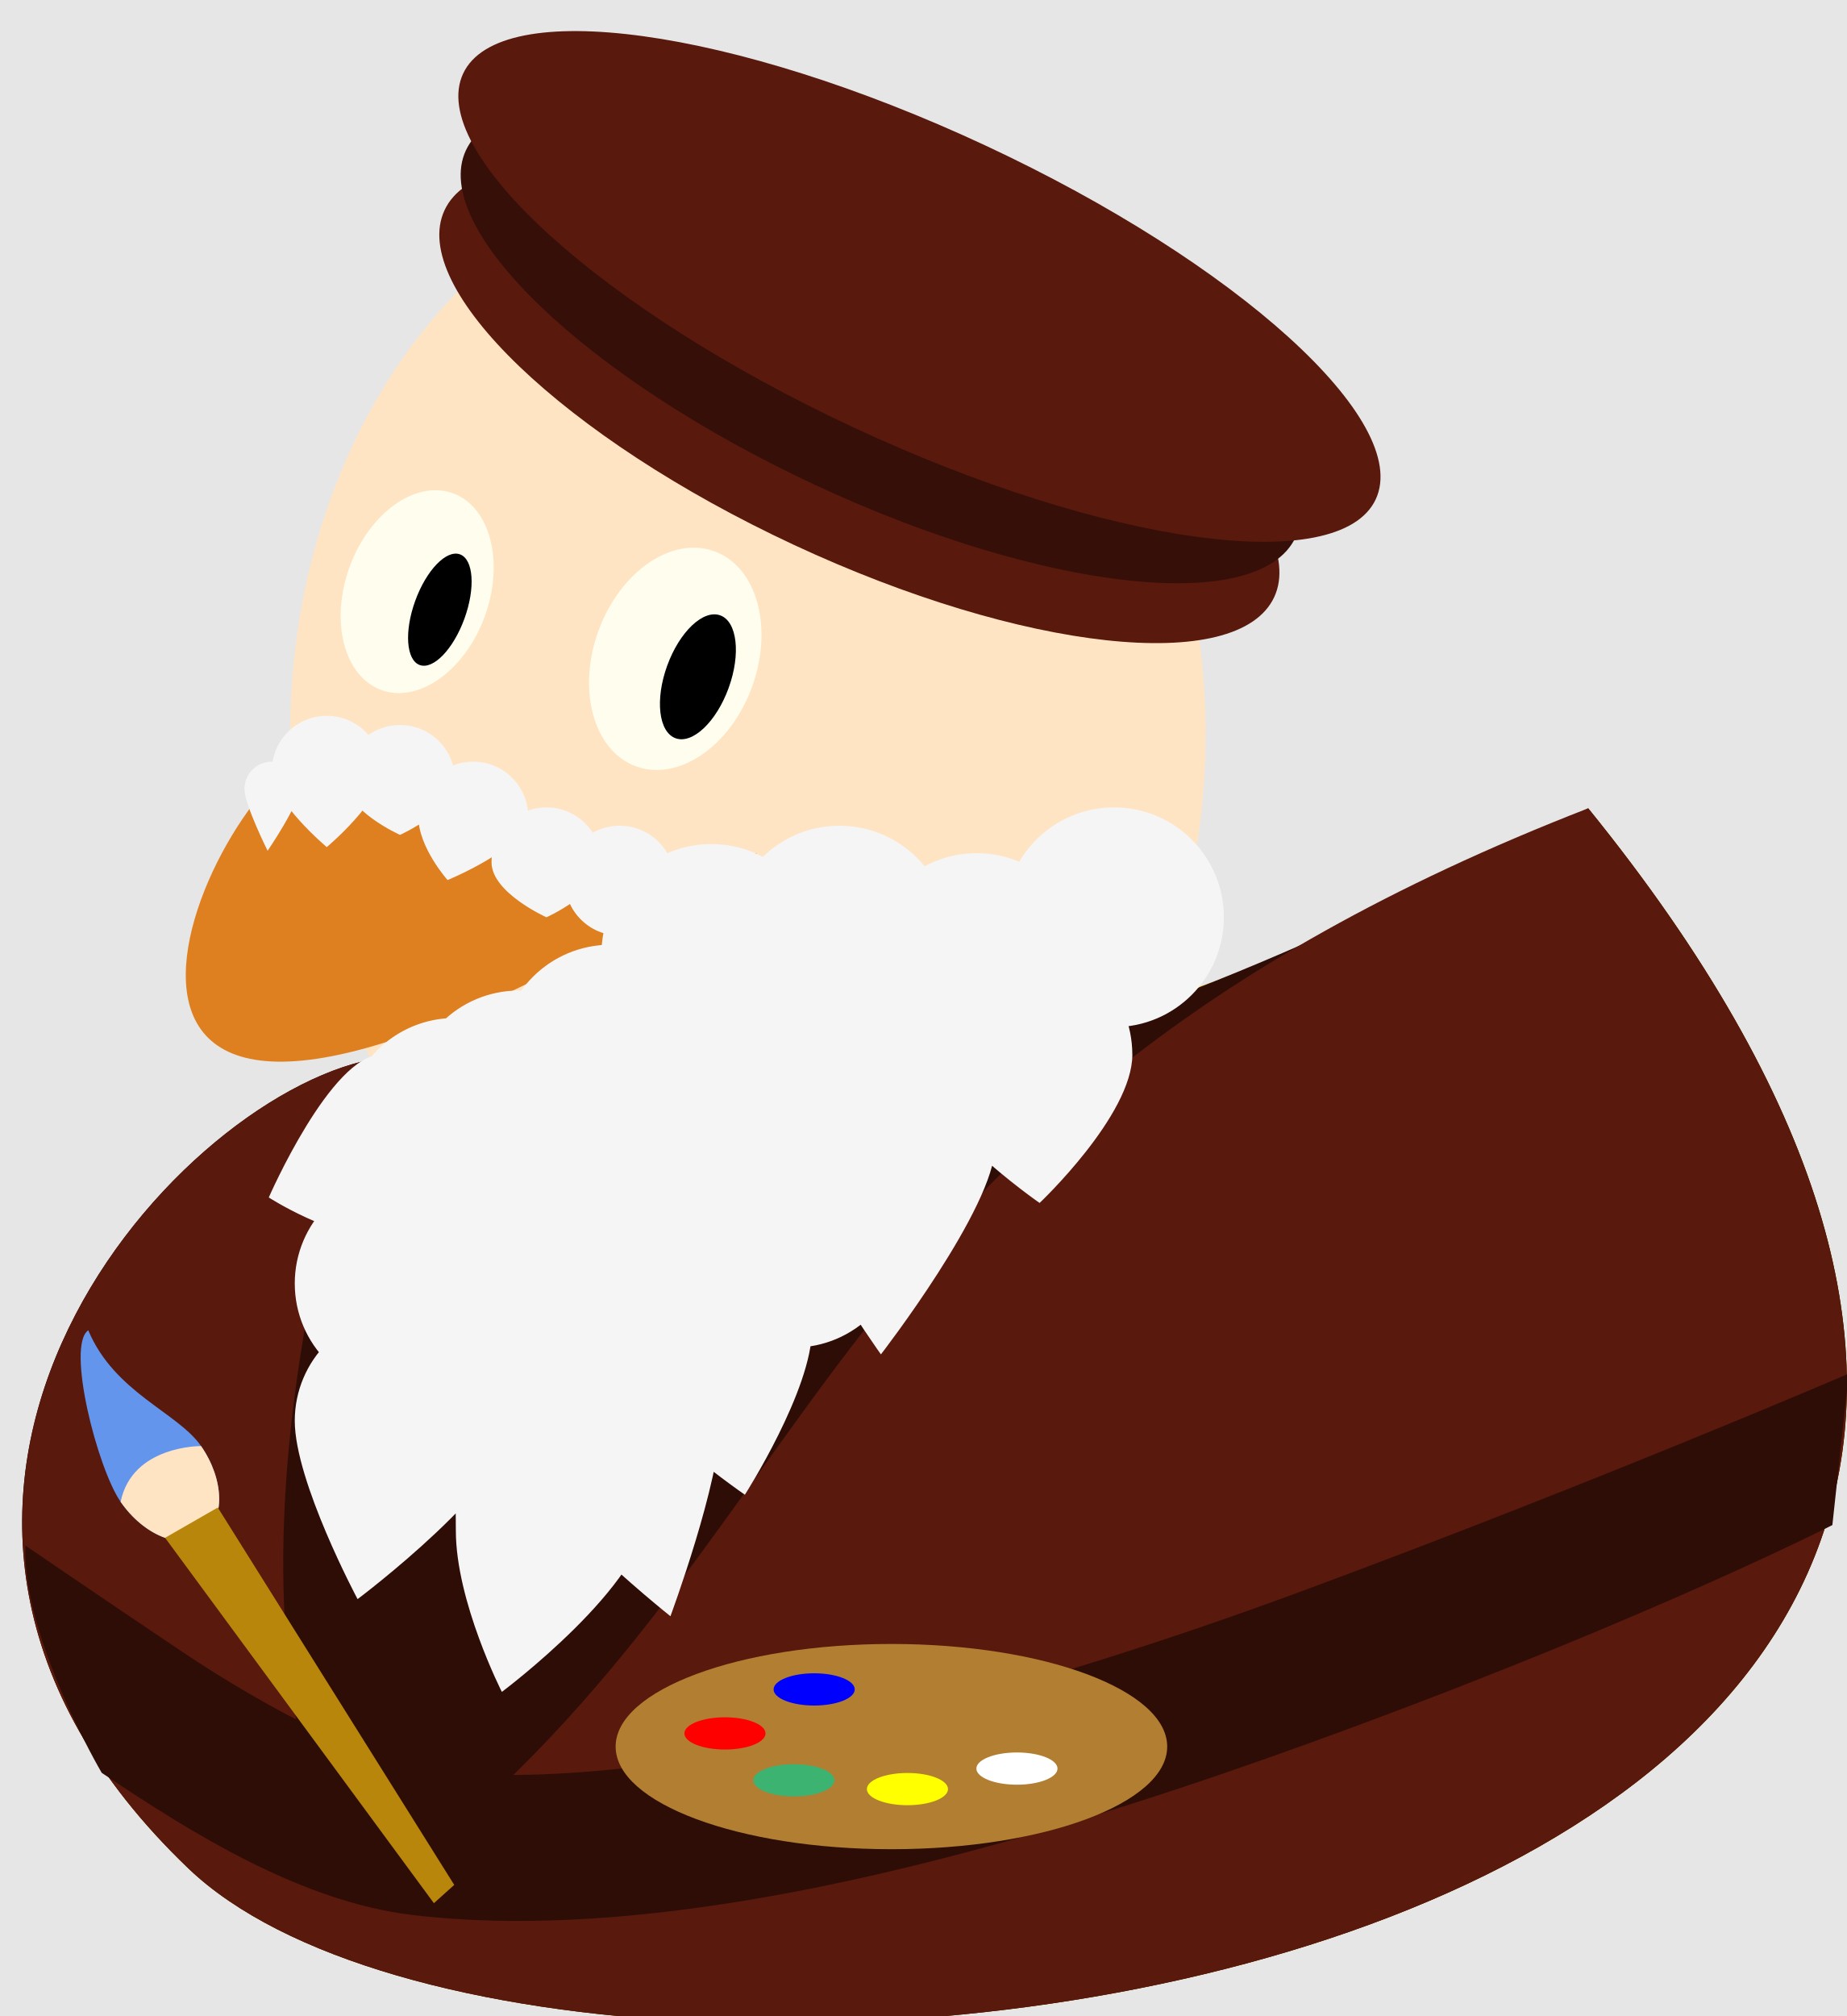
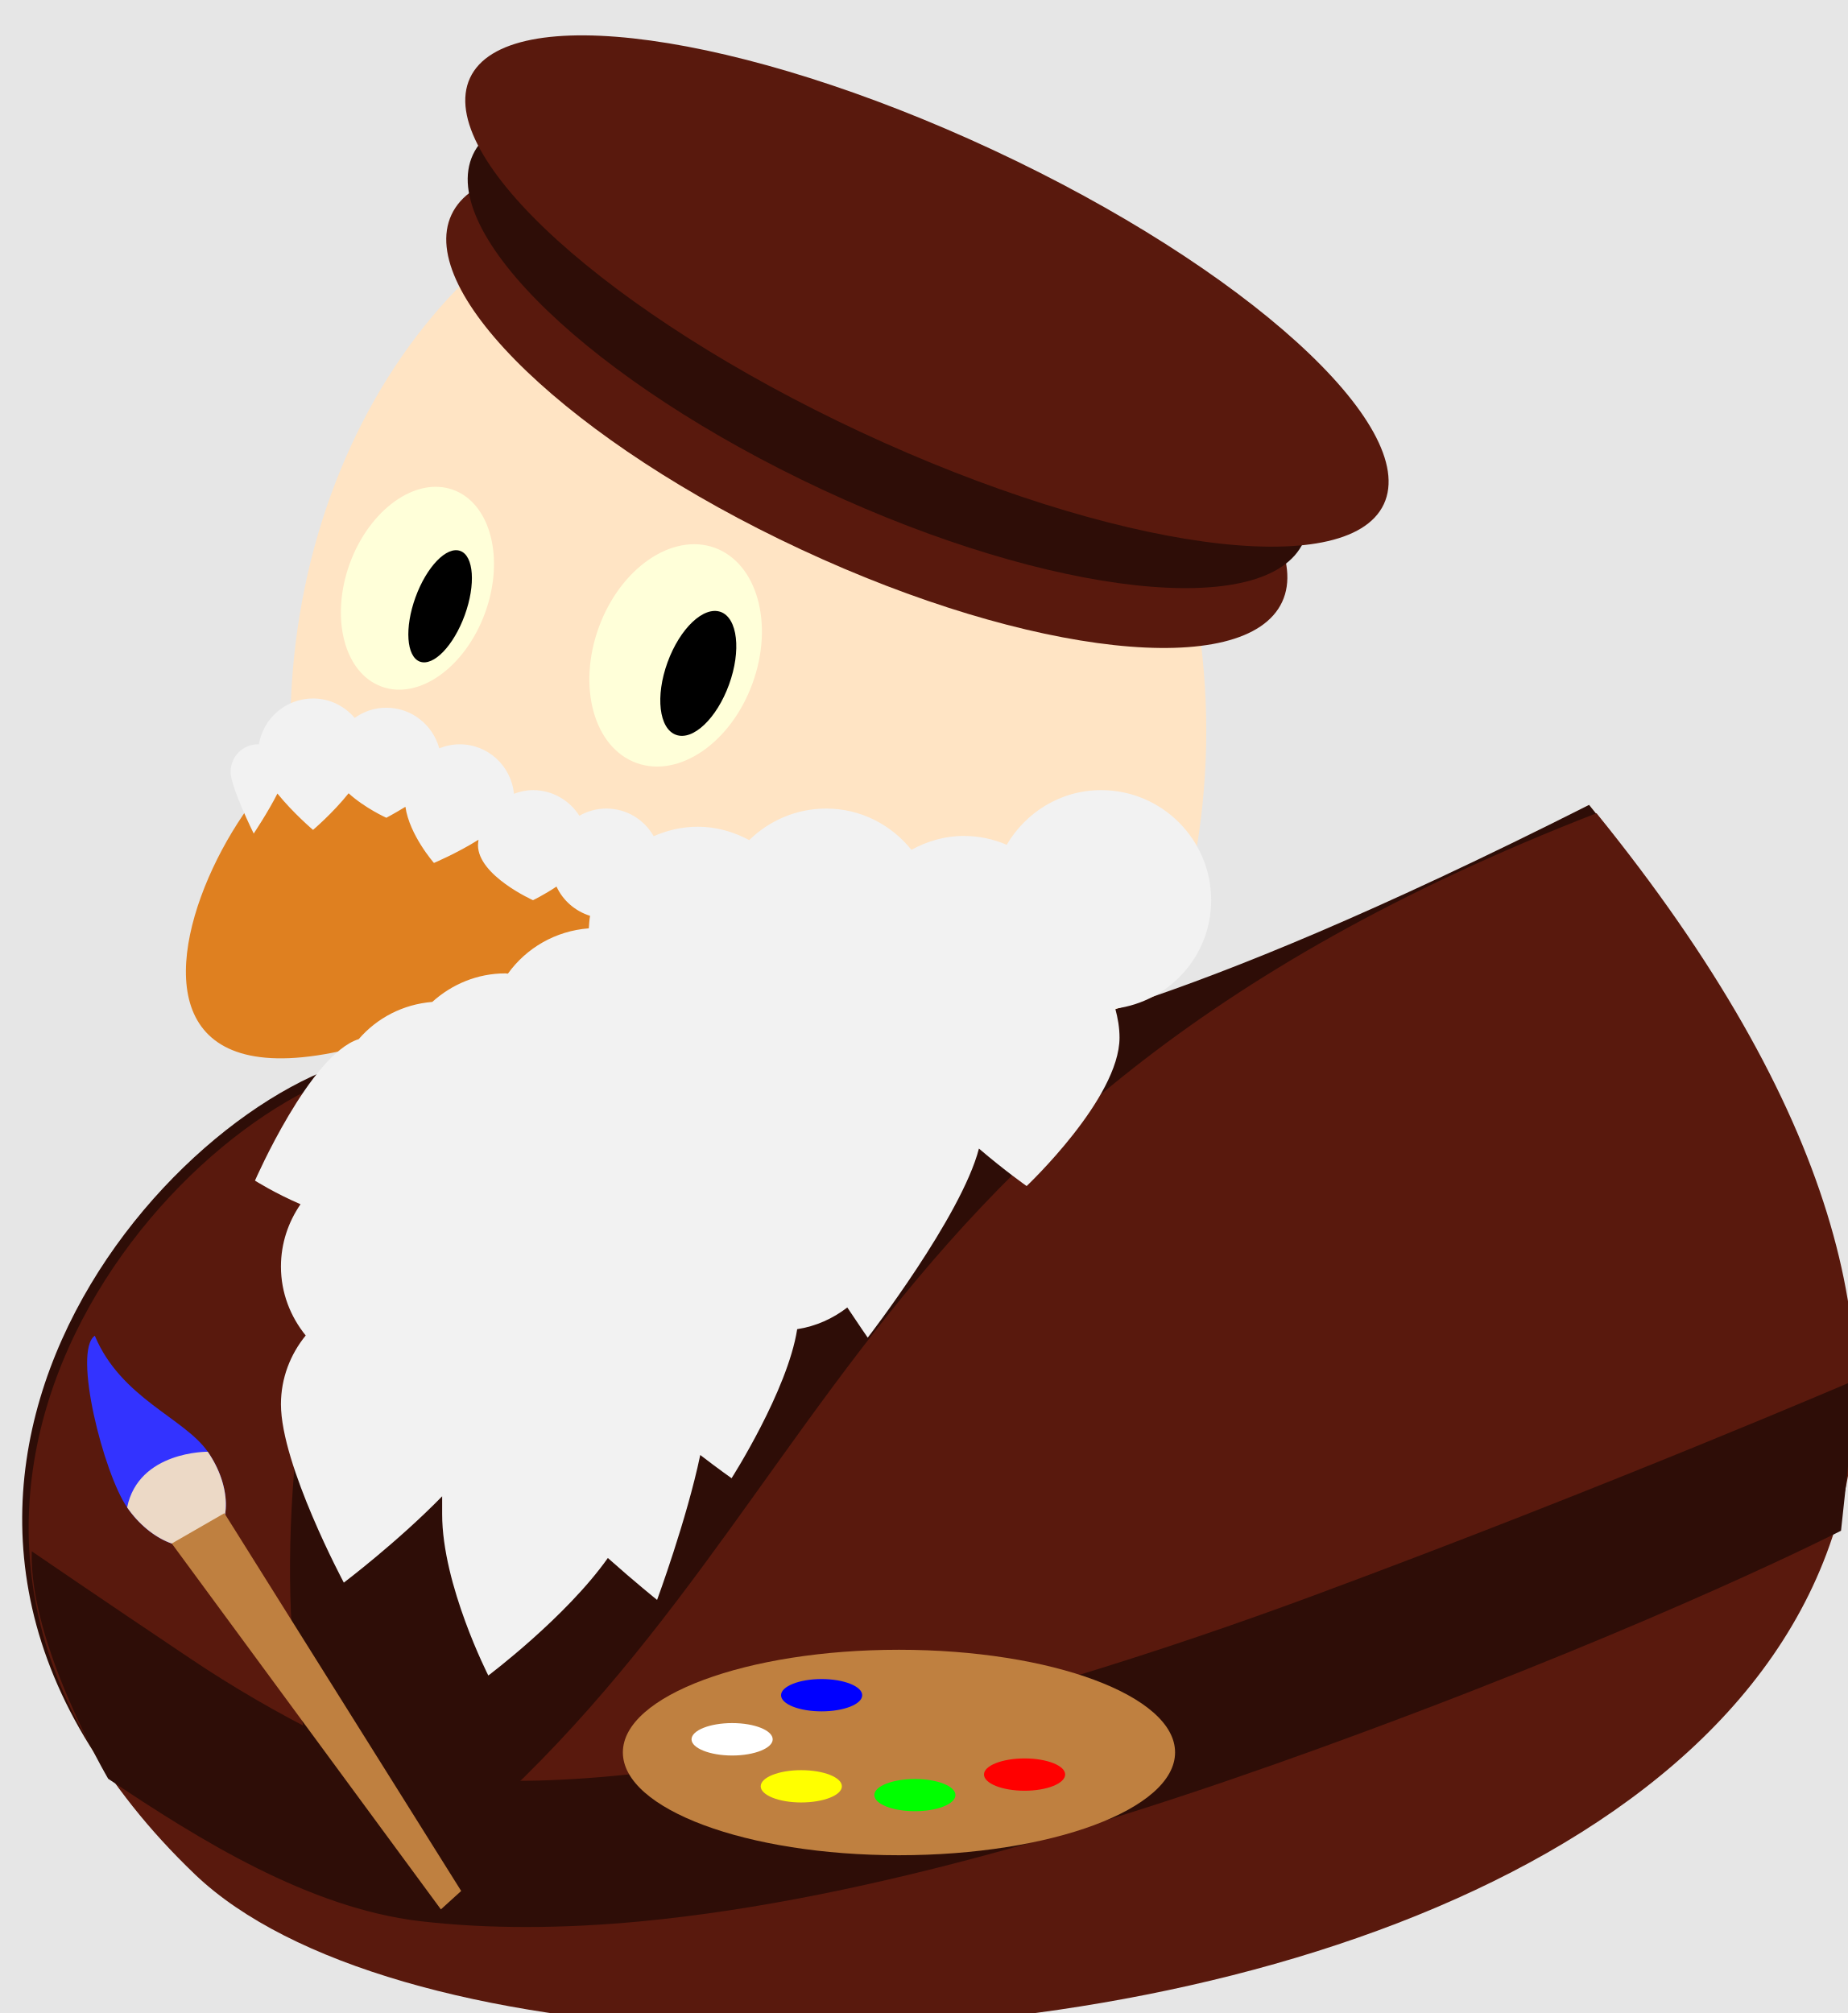
- <svg xmlns="http://www.w3.org/2000/svg" version="1.1" id="svg2" xml:space="preserve" width="76.233" height="83.217" viewBox="0 0 76.233 83.217">
-   <defs id="defs6" />
-   <g id="g10" transform="matrix(1.333333,0,0,-1.333333,0,83.21733)">
-     <rect style="opacity:1;fill:#e6e6e6;fill-opacity:1;fill-rule:evenodd;stroke:none;stroke-width:4.5;stroke-linecap:round;stroke-miterlimit:4;stroke-dasharray:7.5, 3.75;stroke-dashoffset:0;stroke-opacity:1" id="rect31" width="87.801" height="77.603" x="-16.167" y="-73.872" transform="scale(1,-1)" />
-     <path id="path30" style="fill:#edd425;fill-opacity:1;fill-rule:nonzero;stroke:none" d="M 12.189,29.622 C 5.216,28.403 -5.896,15.789 5.839,4.564 17.603,-6.662 78.804,0.85 49.181,37.389 24.236,23.981 32.797,36.255 12.189,29.622 Z" />
-     <path id="path34" style="fill:#ffe4c4;fill-opacity:1;fill-rule:nonzero;stroke:none" d="m 37.332,39.685 c 0,9.785 -6.346,17.717 -14.173,17.717 -7.828,0 -14.173,-7.932 -14.173,-17.717 0,-9.785 6.346,-17.717 14.173,-17.717 7.828,0 14.173,7.932 14.173,17.717 z" />
-     <path id="path38" style="fill:#df8020;fill-opacity:1;fill-rule:nonzero;stroke:none" d="m 9.156,38.891 c 6.718,1.644 3.827,-4.791 14.287,-2.892 C -4.5e-4,21.26 5.272,35.972 9.156,38.891 Z" />
-     <path id="path42" style="fill:#fffeee;fill-opacity:1;fill-rule:nonzero;stroke:none" d="m 23.289,41.151 c 0.669,1.839 0.147,3.717 -1.167,4.195 -1.314,0.478 -2.921,-0.625 -3.59,-2.464 -0.669,-1.839 -0.147,-3.717 1.167,-4.195 1.314,-0.478 2.921,0.625 3.59,2.464 z" />
-     <path id="path46" style="fill:#000000;fill-opacity:1;fill-rule:nonzero;stroke:none" d="m 22.563,41.114 c 0.382,1.05 0.266,2.057 -0.259,2.248 -0.525,0.191 -1.261,-0.505 -1.643,-1.556 -0.382,-1.05 -0.266,-2.057 0.259,-2.248 0.525,-0.191 1.261,0.505 1.643,1.556 z" />
-     <path id="path50" style="fill:#fffeee;fill-opacity:1;fill-rule:nonzero;stroke:none" d="m 15.012,43.334 c 0.612,1.682 0.171,3.386 -0.985,3.807 -1.156,0.421 -2.59,-0.601 -3.202,-2.283 -0.612,-1.682 -0.171,-3.386 0.985,-3.807 1.156,-0.421 2.59,0.601 3.202,2.283 z" />
-     <path id="path54" style="fill:#000000;fill-opacity:1;fill-rule:nonzero;stroke:none" d="m 14.382,43.261 c 0.344,0.946 0.282,1.837 -0.138,1.99 -0.421,0.153 -1.041,-0.49 -1.385,-1.436 -0.344,-0.946 -0.282,-1.837 0.138,-1.99 0.421,-0.153 1.041,0.49 1.385,1.436 z" />
-     <path id="path58" style="fill:#2e0d07;fill-opacity:1;fill-rule:nonzero;stroke:none" d="M 11.537,29.622 C 5.216,28.403 -5.896,15.789 5.839,4.564 17.603,-6.662 78.804,0.85 49.181,37.389 24.236,24.831 32.797,33.421 14.371,25.512 Z" />
-     <path id="path62" style="fill:#59190d;fill-opacity:1;fill-rule:nonzero;stroke:none" d="M 11.537,29.622 C 5.216,28.403 -5.896,15.789 5.839,4.564 17.603,-6.662 78.804,0.85 49.181,37.389 24.4,27.76 25.869,13.976 11.203,3.535 5.542,12.879 11.537,29.622 11.537,29.622 Z" />
-     <path id="path66" style="fill:#f5f5f5;fill-opacity:1;fill-rule:nonzero;stroke:none" d="m 37.899,34.016 c 0,1.879 -1.523,3.401 -3.401,3.401 -1.879,0 -3.401,-1.523 -3.401,-3.401 0,-1.879 1.523,-3.401 3.401,-3.401 1.879,0 3.401,1.523 3.401,3.401 z m -2.835,-4.252 c 0,1.879 -1.523,3.401 -3.401,3.401 -1.879,0 -3.401,-1.523 -3.401,-3.401 0,-1.879 3.931,-4.593 3.931,-4.593 0,0 2.872,2.714 2.872,4.593 z m -20.409,-2.834 c 0,1.566 -1.269,2.835 -2.835,2.835 -1.566,0 -3.497,-4.424 -3.497,-4.424 0,0 1.931,-1.246 3.497,-1.246 1.566,0 2.835,1.269 2.835,2.835 z m 1.275,-4.252 c 0,1.879 -1.523,3.401 -3.401,3.401 -1.879,0 -3.401,-1.523 -3.401,-3.401 0,-1.879 1.523,-3.401 3.401,-3.401 1.879,0 3.401,1.523 3.401,3.401 z m 0,-4.252 c 0,1.879 -1.523,3.401 -3.401,3.401 -1.879,0 -3.401,-1.523 -3.401,-3.401 0,-1.879 1.945,-5.52 1.945,-5.52 0,0 4.858,3.641 4.858,5.52 z m 4.11,-2.835 c 0,2.192 -1.777,3.969 -3.969,3.969 -2.192,0 -1.955,-2.343 -1.955,-4.535 0,-2.192 1.425,-4.991 1.425,-4.991 0,0 4.498,3.365 4.498,5.557 z m 2.268,2.835 c 0,1.879 -1.523,3.401 -3.401,3.401 -1.879,0 -3.401,-1.523 -3.401,-3.401 0,-1.879 5.255,-6.049 5.255,-6.049 0,0 1.548,4.171 1.548,6.049 z m 2.835,2.835 c 0,1.879 -1.523,3.401 -3.401,3.401 -1.879,0 -3.401,-1.523 -3.401,-3.401 0,-1.879 4.725,-5.123 4.725,-5.123 0,0 2.078,3.244 2.078,5.123 z m 2.834,2.834 c 0,1.879 -1.523,3.401 -3.401,3.401 -1.879,0 -3.401,-1.523 -3.401,-3.401 0,-1.879 1.523,-3.401 3.401,-3.401 1.879,0 3.401,1.523 3.401,3.401 z m 2.835,2.835 c 0,1.879 -1.523,3.401 -3.401,3.401 -1.879,0 -3.401,-1.523 -3.401,-3.401 0,-1.879 3.269,-6.447 3.269,-6.447 0,0 3.534,4.568 3.534,6.447 z m 2.834,5.669 c 0,1.879 -1.523,3.401 -3.401,3.401 -1.879,0 -3.401,-1.523 -3.401,-3.401 0,-1.879 1.523,-3.401 3.401,-3.401 1.879,0 3.401,1.523 3.401,3.401 z m -4.252,-1.417 c 0,1.879 -1.523,3.401 -3.401,3.401 -1.879,0 -3.401,-1.523 -3.401,-3.401 0,-1.879 1.523,-3.401 3.401,-3.401 1.879,0 3.401,1.523 3.401,3.401 z m -4.252,0 c 0,1.879 -1.523,3.401 -3.401,3.401 -1.879,0 -3.401,-1.523 -3.401,-3.401 0,-1.879 1.523,-3.401 3.401,-3.401 1.879,0 3.401,1.523 3.401,3.401 z m -2.835,-1.417 c 0,1.879 -1.523,3.401 -3.401,3.401 -1.879,0 -3.401,-1.523 -3.401,-3.401 0,-1.879 1.523,-3.401 3.401,-3.401 1.879,0 3.401,1.523 3.401,3.401 z M 19.474,28.347 c 0,1.879 -1.523,3.401 -3.401,3.401 -1.879,0 -3.401,-1.523 -3.401,-3.401 0,-1.879 1.523,-3.401 3.401,-3.401 1.879,0 3.401,1.523 3.401,3.401 z m -1.984,-0.85 c 0,1.879 -1.523,3.401 -3.401,3.401 -1.879,0 -3.401,-1.523 -3.401,-3.401 0,-1.879 1.523,-3.401 3.401,-3.401 1.879,0 3.401,1.523 3.401,3.401 z M 11.82,38.551 c 0,0.939 -0.761,1.701 -1.701,1.701 -0.939,0 -1.701,-0.761 -1.701,-1.701 0,-0.939 1.701,-2.363 1.701,-2.363 0,0 1.701,1.423 1.701,2.363 z m 2.268,-0.284 c 0,0.939 -0.761,1.701 -1.701,1.701 -0.939,0 -1.701,-0.761 -1.701,-1.701 0,-0.939 1.701,-1.701 1.701,-1.701 0,0 1.701,0.761 1.701,1.701 z m 2.268,-1.134 c 0,0.939 -0.761,1.701 -1.701,1.701 -0.939,0 -1.701,-0.761 -1.701,-1.701 -0.003,-0.947 0.906,-1.966 0.906,-1.966 0,0 2.495,1.026 2.495,1.966 z m 2.267,-1.417 c 0,0.939 -0.761,1.701 -1.701,1.701 -0.939,0 -1.701,-0.761 -1.701,-1.701 0,-0.939 1.701,-1.701 1.701,-1.701 0,0 1.701,0.761 1.701,1.701 z m 2.268,-0.567 c 0,0.939 -0.761,1.701 -1.701,1.701 -0.939,0 -1.701,-0.761 -1.701,-1.701 0,-0.939 0.761,-1.701 1.701,-1.701 0.939,0 1.701,0.761 1.701,1.701 z m 4.536,-2.268 c 0,1.879 -1.523,3.401 -3.401,3.401 -1.879,0 -3.401,-1.523 -3.401,-3.401 0,-1.879 1.523,-3.401 3.401,-3.401 1.879,0 3.401,1.523 3.401,3.401 z M 9.269,37.984 c 0,0.47 -0.381,0.85 -0.85,0.85 -0.47,0 -0.85,-0.381 -0.85,-0.85 0,-0.47 0.718,-1.91 0.718,-1.91 0,0 0.983,1.44 0.983,1.91 z m 20.126,-4.536 c 0,1.879 -1.523,3.401 -3.401,3.401 -1.879,0 -3.401,-1.523 -3.401,-3.401 0,-1.879 1.523,-3.401 3.401,-3.401 1.879,0 3.401,1.523 3.401,3.401 z" />
-     <path id="path70" style="fill:#f5f5f5;fill-opacity:1;fill-rule:nonzero;stroke:none" d="M 34.498,34.016 11.82,26.929 16.072,15.59 Z" />
-     <path id="path74" style="fill:#59190d;fill-opacity:1;fill-rule:nonzero;stroke:none" d="m 39.457,43.926 c 1.125,2.412 -3.714,7.049 -10.809,10.357 -7.094,3.308 -13.757,4.035 -14.882,1.623 -1.125,-2.412 3.714,-7.049 10.809,-10.357 7.094,-3.308 13.757,-4.035 14.882,-1.623 z" />
-     <path style="color:#000000;font-style:normal;font-variant:normal;font-weight:normal;font-stretch:normal;font-size:medium;line-height:normal;font-family:sans-serif;font-variant-ligatures:normal;font-variant-position:normal;font-variant-caps:normal;font-variant-numeric:normal;font-variant-alternates:normal;font-feature-settings:normal;text-indent:0;text-align:start;text-decoration:none;text-decoration-line:none;text-decoration-style:solid;text-decoration-color:#000000;letter-spacing:normal;word-spacing:normal;text-transform:none;writing-mode:lr-tb;direction:ltr;text-orientation:mixed;dominant-baseline:auto;baseline-shift:baseline;text-anchor:start;white-space:normal;shape-padding:0;clip-rule:nonzero;display:inline;overflow:visible;visibility:visible;opacity:1;isolation:auto;mix-blend-mode:normal;color-interpolation:sRGB;color-interpolation-filters:linearRGB;solid-color:#000000;solid-opacity:1;vector-effect:none;fill:#2e0d07;fill-opacity:1;fill-rule:evenodd;stroke:none;stroke-width:4.5;stroke-linecap:butt;stroke-linejoin:miter;stroke-miterlimit:4;stroke-dasharray:none;stroke-dashoffset:0;stroke-opacity:1;color-rendering:auto;image-rendering:auto;shape-rendering:auto;text-rendering:auto;enable-background:accumulate" d="M 19.621,3.121 C 17.219,2.894 14.914,2.872 12.775,3.127 9.356,3.534 5.982,5.627 3.15,7.529 c 0,0 -2.464,4.19 -2.364,7.036 0,0 2.265,-1.549 4.874,-3.301 C 8.269,9.511 11.614,7.797 13.307,7.596 c 6.828,-0.813 17.942,2.202 27.064,5.578 9.122,3.376 16.879,6.714 16.879,6.714 l -0.508,-4.689 c 0,0 -5.437,-2.776 -14.811,-6.245 C 34.901,6.351 26.828,3.803 19.621,3.121 Z" id="path1039" />
-     <path d="m 40.119,45.78 c 1.125,2.412 -3.714,7.049 -10.809,10.357 -7.094,3.308 -13.757,4.035 -14.882,1.623 -1.125,-2.412 3.714,-7.049 10.809,-10.357 7.094,-3.308 13.757,-4.035 14.882,-1.623 z" style="fill:#350f08;fill-opacity:1;fill-rule:nonzero;stroke:none" id="path1043" />
-     <path id="path78" style="fill:#59190d;fill-opacity:1;fill-rule:nonzero;stroke:none" d="m 42.602,46.956 c 1.125,2.412 -4.29,7.317 -12.094,10.956 -7.804,3.639 -15.042,4.634 -16.167,2.222 -1.125,-2.412 4.29,-7.317 12.094,-10.956 7.804,-3.639 15.042,-4.634 16.167,-2.222 z" />
-     <path style="opacity:1;fill:#6495ed;fill-opacity:1;fill-rule:evenodd;stroke:none;stroke-width:4.5;stroke-linecap:round;stroke-miterlimit:4;stroke-dasharray:7.5, 3.75;stroke-dashoffset:0;stroke-opacity:1" d="m 3.735,15.919 c 0.722,-1.043 1.866,-1.502 2.554,-1.026 0.688,0.476 0.66,1.708 -0.062,2.751 -0.722,1.043 -2.682,1.651 -3.494,3.585 -0.688,-0.476 0.28,-4.268 1.003,-5.311 z" id="path1047" />
-     <path id="path1050" d="m 3.735,15.919 c 0.722,-1.043 1.866,-1.502 2.554,-1.026 0.688,0.476 0.66,1.708 -0.062,2.751 0,0 -2.133,0.028 -2.491,-1.725 z" style="opacity:1;fill:#ffe4c4;fill-opacity:1;fill-rule:evenodd;stroke:none;stroke-width:4.5;stroke-linecap:round;stroke-miterlimit:4;stroke-dasharray:7.5, 3.75;stroke-dashoffset:0;stroke-opacity:1" />
-     <path style="fill:#b8860b;fill-opacity:1;fill-rule:evenodd;stroke:none;stroke-width:0.75px;stroke-linecap:butt;stroke-linejoin:miter;stroke-opacity:1" d="M 6.744,15.742 14.066,4.059 13.436,3.493 5.112,14.805 Z" id="path1045" />
-     <ellipse style="opacity:1;fill:#b17e32;fill-opacity:1;fill-rule:evenodd;stroke:none;stroke-width:4.5;stroke-linecap:round;stroke-miterlimit:4;stroke-dasharray:7.5, 3.75;stroke-dashoffset:0;stroke-opacity:1" id="path1052" cx="27.604" cy="-8.341" transform="scale(1,-1)" rx="8.54" ry="3.177" />
-     <ellipse style="opacity:1;fill:#ff0000;fill-opacity:1;fill-rule:evenodd;stroke:none;stroke-width:4.5;stroke-linecap:round;stroke-miterlimit:4;stroke-dasharray:7.5, 3.75;stroke-dashoffset:0;stroke-opacity:1" id="path1054" cx="22.449" cy="-8.749" transform="scale(1,-1)" rx="1.256" ry="0.499" />
-     <ellipse ry="0.499" rx="1.256" transform="scale(1,-1)" cy="-7.297" cx="24.584" id="ellipse1056" style="opacity:1;fill:#3cb371;fill-opacity:1;fill-rule:evenodd;stroke:none;stroke-width:4.5;stroke-linecap:round;stroke-miterlimit:4;stroke-dasharray:7.5, 3.75;stroke-dashoffset:0;stroke-opacity:1" />
-     <ellipse style="opacity:1;fill:#ffff00;fill-opacity:1;fill-rule:evenodd;stroke:none;stroke-width:4.5;stroke-linecap:round;stroke-miterlimit:4;stroke-dasharray:7.5, 3.75;stroke-dashoffset:0;stroke-opacity:1" id="ellipse1058" cx="28.1" cy="-7.025" transform="scale(1,-1)" rx="1.256" ry="0.499" />
-     <ellipse ry="0.499" rx="1.256" transform="scale(1,-1)" cy="-7.66" cx="31.491" id="ellipse1060" style="opacity:1;fill:#ffffff;fill-opacity:1;fill-rule:evenodd;stroke:none;stroke-width:4.5;stroke-linecap:round;stroke-miterlimit:4;stroke-dasharray:7.5, 3.75;stroke-dashoffset:0;stroke-opacity:1" />
-     <ellipse style="opacity:1;fill:#0000ff;fill-opacity:1;fill-rule:evenodd;stroke:none;stroke-width:4.5;stroke-linecap:round;stroke-miterlimit:4;stroke-dasharray:7.5, 3.75;stroke-dashoffset:0;stroke-opacity:1" id="ellipse1062" cx="25.212" cy="-10.111" transform="scale(1,-1)" rx="1.256" ry="0.499" />
+ <svg xmlns="http://www.w3.org/2000/svg" version="1.1" viewBox="0 -62.302 57.175 62.302">
+   <g id="page1">
+     <g transform="matrix(1 0 0 -1 0 0)">
+       <path d="M0 0H57.391V62.535H0Z" fill="#e6e6e6" />
+       <path d="M12.188 29.621C5.215 28.402 -5.895 15.789 5.84 4.562C17.602 -6.66 78.805 0.852 49.18 37.391C24.238 23.98 32.797 36.254 12.188 29.621Z" fill="#ffe4c4" />
+       <path d="M37.332 39.684C37.332 49.469 30.988 57.402 23.16 57.402C15.332 57.402 8.984 49.469 8.984 39.684C8.984 29.898 15.332 21.969 23.16 21.969C30.988 21.969 37.332 29.898 37.332 39.684Z" fill="#ffe4c4" />
+       <path d="M9.156 38.891C15.875 40.535 12.984 34.102 23.441 36C0 21.262 5.273 35.973 9.156 38.891Z" fill="#df8020" />
+       <path d="M23.289 41.152C23.957 42.988 23.438 44.867 22.121 45.348C20.809 45.824 19.199 44.723 18.531 42.883C17.863 41.043 18.383 39.164 19.699 38.688C21.012 38.211 22.621 39.312 23.289 41.152Z" fill="#ffffd9" />
+       <path d="M22.562 41.113C22.945 42.164 22.828 43.172 22.305 43.363C21.777 43.551 21.043 42.855 20.66 41.805C20.277 40.754 20.395 39.75 20.922 39.559C21.445 39.367 22.18 40.062 22.562 41.113Z" />
+       <path d="M15.012 43.332C15.625 45.016 15.184 46.719 14.027 47.141C12.871 47.562 11.438 46.539 10.824 44.859C10.215 43.176 10.652 41.473 11.812 41.051C12.969 40.629 14.398 41.652 15.012 43.332Z" fill="#ffffd9" />
+       <path d="M14.383 43.262C14.727 44.207 14.664 45.098 14.246 45.25C13.824 45.406 13.203 44.762 12.859 43.816C12.516 42.871 12.578 41.98 12.996 41.824C13.418 41.672 14.039 42.316 14.383 43.262Z" />
+       <path d="M11.535 29.621C5.215 28.402 -5.895 15.789 5.84 4.562C17.602 -6.66 78.805 0.852 49.18 37.391C22.594 23.98 32.797 36.227 12.188 17.008Z" fill="#2e0d07" />
+       <path d="M11.742 29.359C5.418 28.141 -5.699 15.516 6.043 4.281C17.812 -6.949 79.055 0.566 49.41 37.133C24.609 27.496 26.082 13.699 11.41 3.254C5.746 12.602 11.742 29.359 11.742 29.359Z" fill="#59190d" />
+       <path d="M19.832 2.836C17.426 2.609 15.121 2.594 12.984 2.844C9.559 3.254 6.184 5.348 3.348 7.25C3.348 7.25 0.887 11.441 0.984 14.289C0.984 14.289 3.25 12.738 5.863 10.988C8.473 9.23 11.816 7.516 13.516 7.32C20.344 6.504 31.469 9.52 40.594 12.898C49.723 16.277 57.484 19.617 57.484 19.617L56.977 14.926C56.977 14.926 51.535 12.145 42.152 8.676C35.121 6.07 27.043 3.523 19.832 2.836Z" fill="#2e0d07" />
+       <path d="M9.688 40.684C8.84 40.684 8.145 40.066 8.012 39.262C8.004 39.262 7.996 39.266 7.984 39.266C7.516 39.266 7.137 38.887 7.137 38.41C7.137 37.945 7.852 36.504 7.852 36.504S8.297 37.168 8.586 37.742C9.078 37.133 9.688 36.617 9.688 36.617S10.297 37.133 10.789 37.75C11.289 37.293 11.957 36.992 11.957 36.992S12.23 37.137 12.547 37.332C12.672 36.457 13.43 35.594 13.43 35.594S14.145 35.895 14.809 36.312C14.805 36.258 14.793 36.203 14.793 36.145C14.793 35.203 16.496 34.441 16.496 34.441S16.844 34.609 17.223 34.863C17.422 34.43 17.801 34.102 18.262 33.957C18.238 33.832 18.234 33.699 18.223 33.57C17.191 33.492 16.289 32.961 15.719 32.168C15.691 32.168 15.668 32.176 15.641 32.176C14.77 32.176 13.98 31.836 13.379 31.293C12.469 31.219 11.664 30.793 11.102 30.141C9.594 29.668 7.891 25.762 7.891 25.762S8.5 25.375 9.301 25.031C8.922 24.48 8.695 23.82 8.695 23.102C8.695 22.289 8.988 21.555 9.461 20.969C8.988 20.387 8.695 19.652 8.695 18.84C8.695 16.961 10.641 13.32 10.641 13.32S12.305 14.578 13.684 15.992C13.684 15.805 13.684 15.621 13.684 15.438C13.684 13.246 15.113 10.445 15.113 10.445S17.52 12.254 18.812 14.082C19.664 13.324 20.336 12.785 20.336 12.785S21.254 15.27 21.672 17.27C22.23 16.84 22.641 16.551 22.641 16.551S24.375 19.262 24.672 21.164C25.254 21.254 25.777 21.492 26.223 21.836C26.586 21.289 26.855 20.902 26.855 20.902S29.754 24.652 30.297 26.754C31.09 26.074 31.773 25.594 31.773 25.594S34.648 28.309 34.648 30.188C34.648 30.5 34.594 30.797 34.516 31.086C36.188 31.301 37.484 32.711 37.484 34.441C37.484 36.32 35.957 37.848 34.078 37.848C32.828 37.848 31.75 37.164 31.156 36.156C30.75 36.332 30.297 36.43 29.824 36.43C29.238 36.43 28.691 36.266 28.207 36C27.586 36.773 26.641 37.277 25.57 37.277C24.641 37.277 23.801 36.902 23.188 36.301C22.711 36.555 22.176 36.715 21.598 36.715C21.109 36.715 20.652 36.605 20.23 36.422C19.938 36.934 19.395 37.277 18.766 37.277C18.457 37.277 18.18 37.195 17.93 37.055C17.629 37.527 17.102 37.848 16.496 37.848C16.285 37.848 16.094 37.805 15.906 37.734C15.824 38.594 15.105 39.266 14.227 39.266C14.004 39.266 13.789 39.219 13.594 39.141C13.398 39.863 12.742 40.398 11.957 40.398C11.59 40.398 11.25 40.281 10.977 40.082C10.664 40.449 10.207 40.684 9.688 40.684Z" fill="#f2f2f2" />
+       <path d="M39.68 43.672C40.805 46.086 35.965 50.723 28.867 54.035C21.766 57.344 15.102 58.074 13.973 55.656C12.848 53.246 17.688 48.605 24.789 45.297C31.887 41.984 38.555 41.258 39.68 43.672Z" fill="#59190d" />
+       <path d="M40.34 45.523C41.465 47.938 36.625 52.578 29.527 55.887C22.43 59.199 15.762 59.926 14.637 57.516C13.512 55.098 18.352 50.461 25.453 47.148C32.551 43.84 39.219 43.109 40.34 45.523Z" fill="#2e0d07" />
+       <path d="M42.828 46.699C43.953 49.113 38.535 54.023 30.727 57.664C22.914 61.305 15.672 62.305 14.547 59.891C13.422 57.477 18.84 52.566 26.648 48.926C34.457 45.285 41.699 44.285 42.828 46.699Z" fill="#59190d" />
+       <path d="M36.367 8.066C36.367 6.309 32.539 4.883 27.82 4.883C23.102 4.883 19.277 6.309 19.277 8.066C19.277 9.82 23.102 11.242 27.82 11.242C32.539 11.242 36.367 9.82 36.367 8.066Z" fill="#bf8040" />
+       <path d="M23.914 8.469C23.914 8.199 23.355 7.969 22.66 7.969C21.965 7.969 21.402 8.199 21.402 8.469C21.402 8.746 21.965 8.973 22.66 8.973C23.355 8.973 23.914 8.746 23.914 8.469Z" fill="#fff" />
+       <path d="M26.055 7.016C26.055 6.742 25.492 6.516 24.793 6.516C24.105 6.516 23.543 6.742 23.543 7.016C23.543 7.293 24.105 7.516 24.793 7.516C25.492 7.516 26.055 7.293 26.055 7.016Z" fill="#ff0" />
+       <path d="M29.57 6.746C29.57 6.469 29.012 6.246 28.316 6.246S27.059 6.469 27.059 6.746C27.059 7.02 27.621 7.242 28.316 7.242S29.57 7.02 29.57 6.746Z" fill="#0f0" />
+       <path d="M32.965 7.383C32.965 7.105 32.402 6.879 31.711 6.879C31.016 6.879 30.453 7.105 30.453 7.383C30.453 7.656 31.016 7.879 31.711 7.879C32.402 7.879 32.965 7.656 32.965 7.383Z" fill="#f00" />
+       <path d="M26.684 9.836C26.684 9.559 26.121 9.336 25.426 9.336C24.734 9.336 24.172 9.559 24.172 9.836C24.172 10.109 24.734 10.336 25.426 10.336C26.121 10.336 26.684 10.109 26.684 9.836Z" fill="#00f" />
+       <path d="M3.934 15.648C4.656 14.605 5.805 14.141 6.492 14.617C7.18 15.098 7.152 16.328 6.43 17.371C5.707 18.414 3.746 19.023 2.934 20.961C2.242 20.484 3.211 16.691 3.934 15.648Z" fill="#33f" />
+       <path d="M3.934 15.648C4.656 14.605 5.805 14.141 6.492 14.617C7.18 15.098 7.152 16.328 6.43 17.371C6.43 17.371 4.293 17.398 3.934 15.648Z" fill="#ecd9c6" />
+       <path d="M6.945 15.469L14.273 3.777L13.645 3.207L5.316 14.531Z" fill="#bf8040" />
+     </g>
  </g>
</svg>
